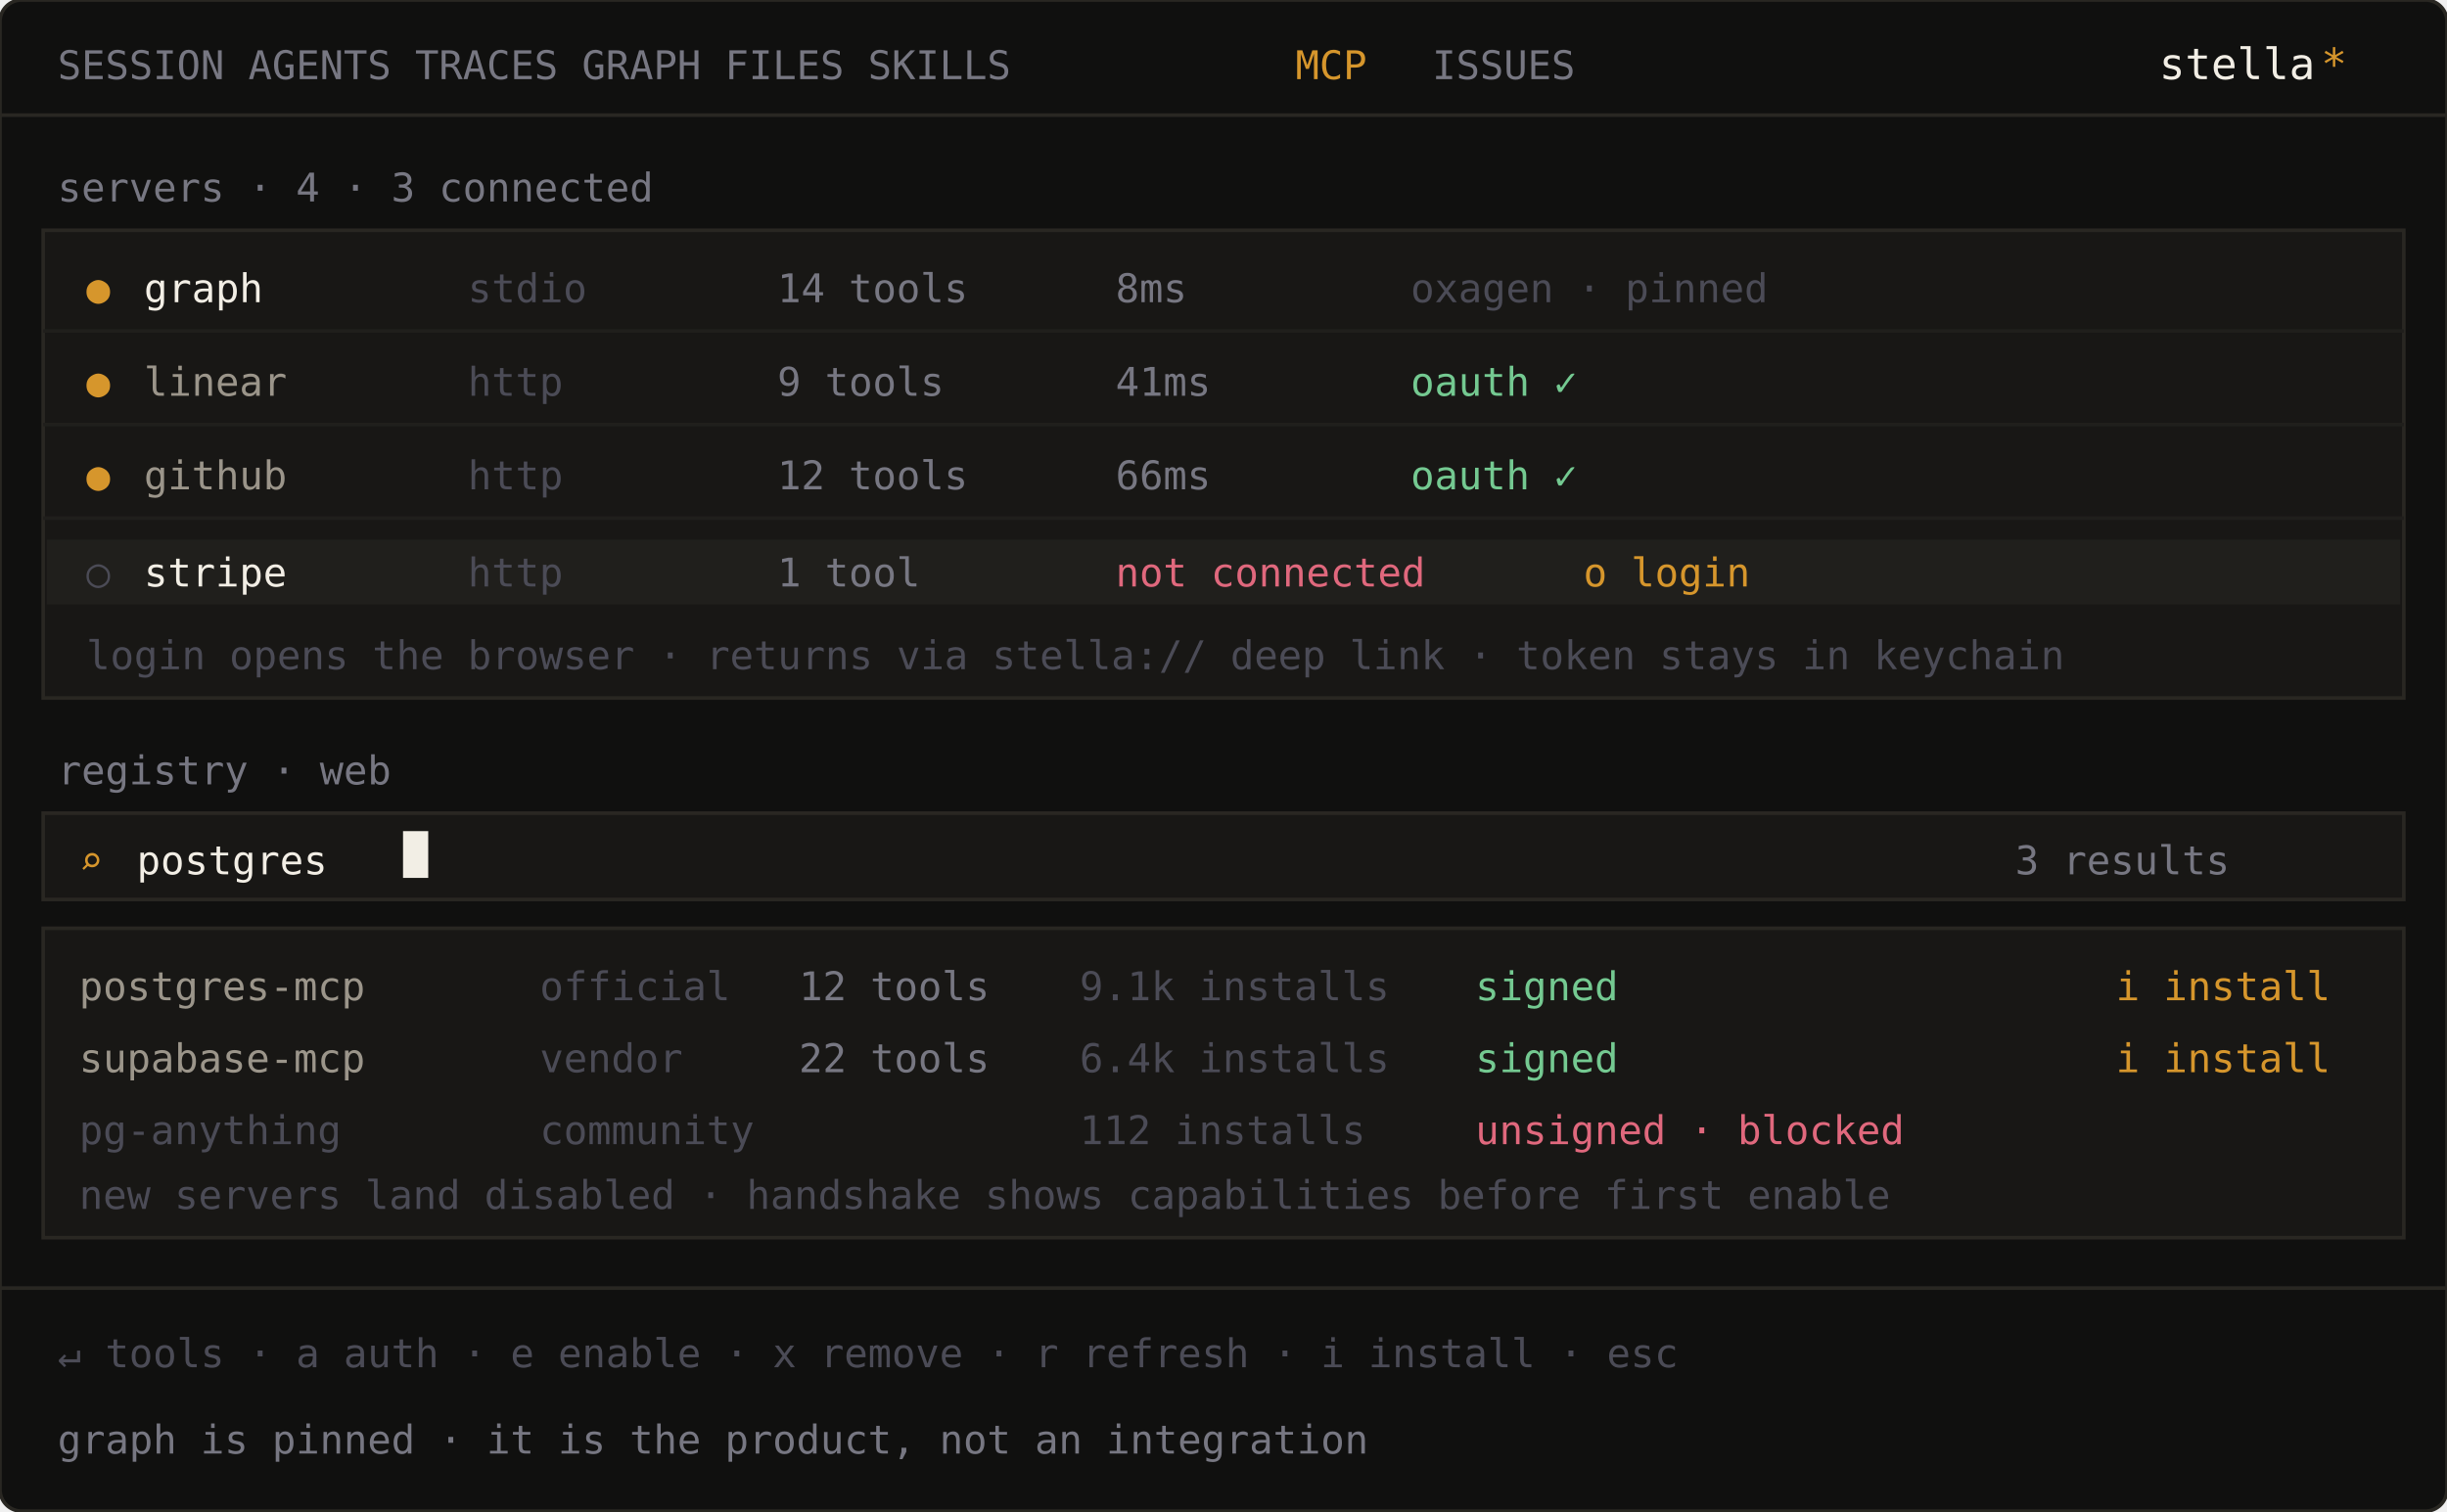
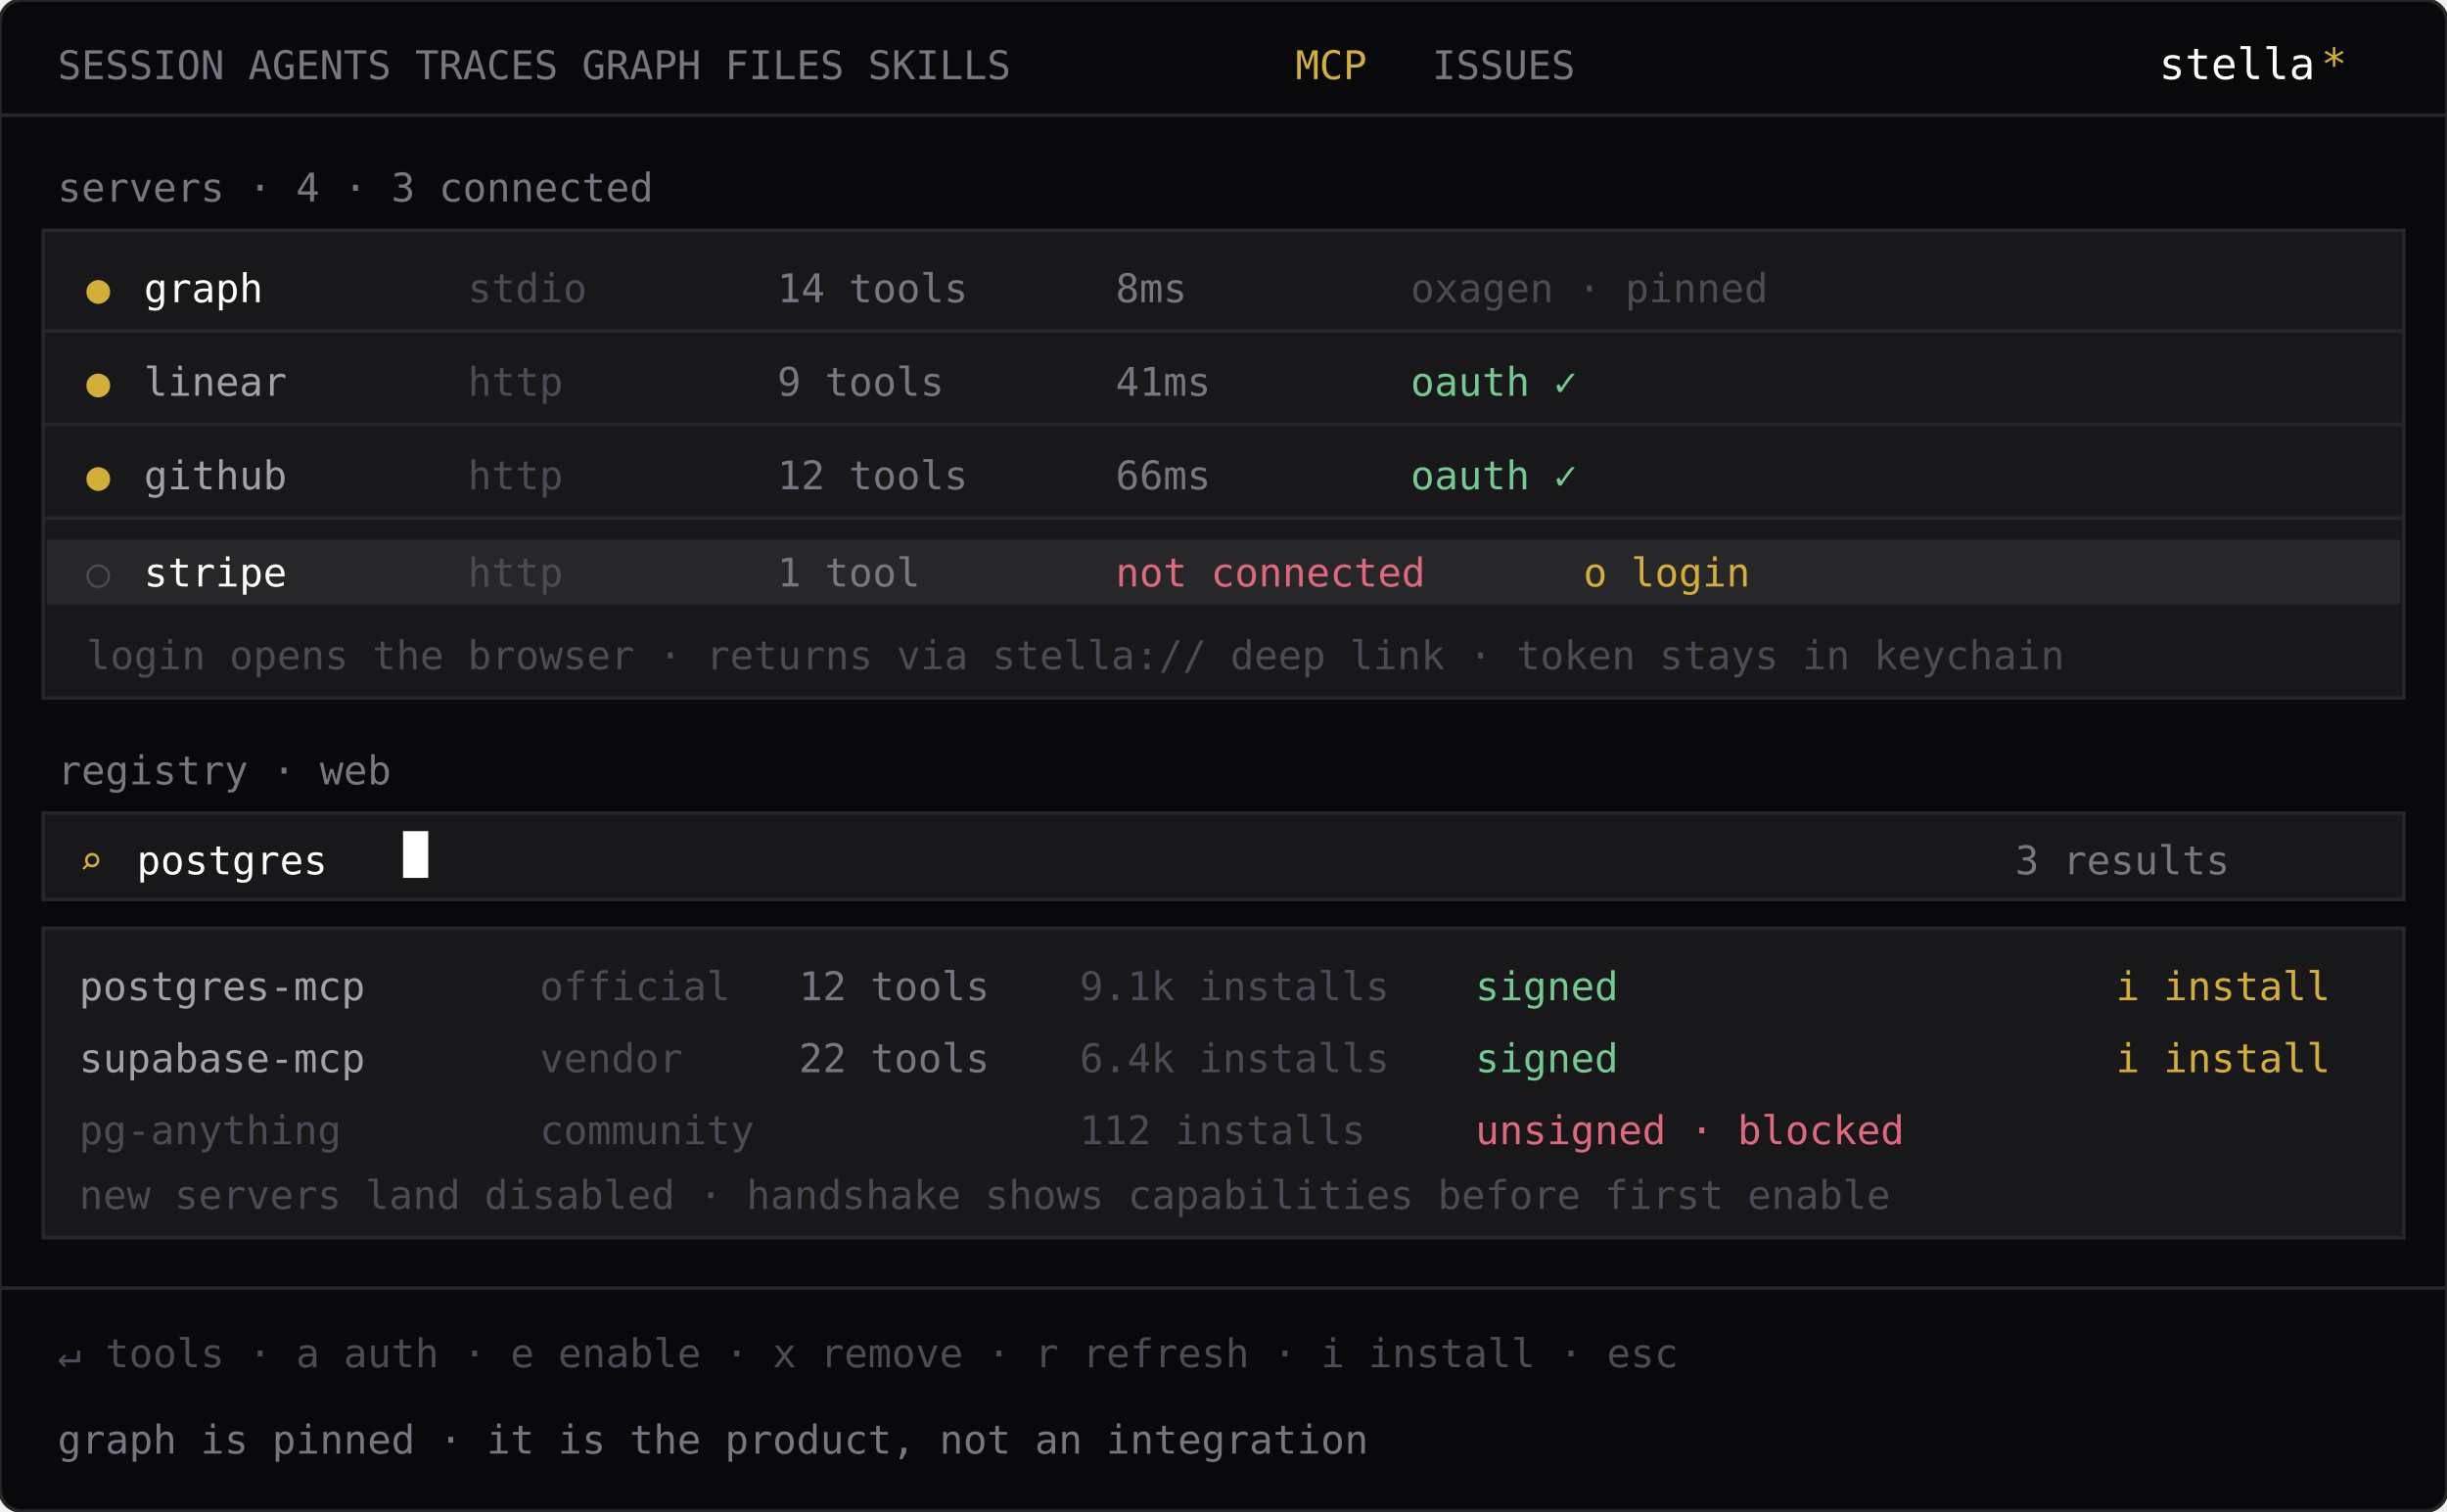
<svg xmlns="http://www.w3.org/2000/svg" viewBox="0 0 680 420" width="680" height="420" font-family="DejaVu Sans Mono, JetBrains Mono, monospace">
-   <rect x="0" y="0" width="680" height="420" rx="6" fill="#10100F" stroke="#292722" stroke-width="1" />
+   <rect x="0" y="0" width="680" height="420" rx="6" fill="#09090B" stroke="#27272A" stroke-width="1" />
  <text x="16" y="22" font-size="11" fill="#777782">SESSION  AGENTS  TRACES  GRAPH  FILES  SKILLS</text>
-   <text x="360" y="22" font-size="11" fill="#D6962C" font-weight="500">MCP</text>
+   <text x="360" y="22" font-size="11" fill="#D4AF37" font-weight="500">MCP</text>
  <text x="398" y="22" font-size="11" fill="#777782">ISSUES</text>
-   <text x="600" y="22" font-size="12" fill="#F2EEE5" font-weight="500">stella</text>
-   <text x="645" y="22" font-size="12" fill="#D6962C" font-weight="500">*</text>
-   <line x1="0" y1="32" x2="680" y2="32" stroke="#292722" stroke-width="1" />
+   <text x="600" y="22" font-size="12" fill="#FFFFFF" font-weight="500">stella</text>
+   <text x="645" y="22" font-size="12" fill="#D4AF37" font-weight="500">*</text>
+   <line x1="0" y1="32" x2="680" y2="32" stroke="#27272A" stroke-width="1" />
  <text x="16" y="56" font-size="11" fill="#777782">servers · 4 · 3 connected</text>
-   <rect x="12" y="64" width="656" height="130" fill="#181715" stroke="#292722" stroke-width="1" />
-   <text x="24" y="84" font-size="11" fill="#D6962C">●</text>
-   <text x="40" y="84" font-size="11" fill="#F2EEE5">graph</text>
+   <rect x="12" y="64" width="656" height="130" fill="#18181B" stroke="#27272A" stroke-width="1" />
+   <text x="24" y="84" font-size="11" fill="#D4AF37">●</text>
+   <text x="40" y="84" font-size="11" fill="#FFFFFF">graph</text>
  <text x="130" y="84" font-size="11" fill="#4B4B56">stdio</text>
  <text x="216" y="84" font-size="11" fill="#777782">14 tools</text>
  <text x="310" y="84" font-size="11" fill="#777782">8ms</text>
  <text x="392" y="84" font-size="11" fill="#4B4B56">oxagen · pinned</text>
-   <line x1="12" y1="92" x2="668" y2="92" stroke="#201F1C" stroke-width="1" />
-   <text x="24" y="110" font-size="11" fill="#D6962C">●</text>
-   <text x="40" y="110" font-size="11" fill="#9B958A">linear</text>
+   <line x1="12" y1="92" x2="668" y2="92" stroke="#27272A" stroke-width="1" />
+   <text x="24" y="110" font-size="11" fill="#D4AF37">●</text>
+   <text x="40" y="110" font-size="11" fill="#A1A1AA">linear</text>
  <text x="130" y="110" font-size="11" fill="#4B4B56">http</text>
  <text x="216" y="110" font-size="11" fill="#777782">9 tools</text>
  <text x="310" y="110" font-size="11" fill="#777782">41ms</text>
  <text x="392" y="110" font-size="11" fill="#74C991">oauth ✓</text>
-   <line x1="12" y1="118" x2="668" y2="118" stroke="#201F1C" stroke-width="1" />
-   <text x="24" y="136" font-size="11" fill="#D6962C">●</text>
-   <text x="40" y="136" font-size="11" fill="#9B958A">github</text>
+   <line x1="12" y1="118" x2="668" y2="118" stroke="#27272A" stroke-width="1" />
+   <text x="24" y="136" font-size="11" fill="#D4AF37">●</text>
+   <text x="40" y="136" font-size="11" fill="#A1A1AA">github</text>
  <text x="130" y="136" font-size="11" fill="#4B4B56">http</text>
  <text x="216" y="136" font-size="11" fill="#777782">12 tools</text>
  <text x="310" y="136" font-size="11" fill="#777782">66ms</text>
  <text x="392" y="136" font-size="11" fill="#74C991">oauth ✓</text>
-   <line x1="12" y1="144" x2="668" y2="144" stroke="#201F1C" stroke-width="1" />
-   <rect x="13" y="150" width="654" height="18" fill="#201F1C" />
+   <line x1="12" y1="144" x2="668" y2="144" stroke="#27272A" stroke-width="1" />
+   <rect x="13" y="150" width="654" height="18" fill="#27272A" />
  <text x="24" y="163" font-size="11" fill="#4B4B56">○</text>
-   <text x="40" y="163" font-size="11" fill="#F2EEE5">stripe</text>
+   <text x="40" y="163" font-size="11" fill="#FFFFFF">stripe</text>
  <text x="130" y="163" font-size="11" fill="#4B4B56">http</text>
  <text x="216" y="163" font-size="11" fill="#777782">1 tool</text>
  <text x="310" y="163" font-size="11" fill="#E0687D">not connected</text>
-   <text x="440" y="163" font-size="11" fill="#D6962C">o login</text>
+   <text x="440" y="163" font-size="11" fill="#D4AF37">o login</text>
  <text x="24" y="186" font-size="11" fill="#4B4B56">login opens the browser · returns via stella:// deep link · token stays in keychain</text>
  <text x="16" y="218" font-size="11" fill="#777782">registry · web</text>
-   <rect x="12" y="226" width="656" height="24" fill="#181715" stroke="#292722" stroke-width="1" />
-   <text x="22" y="243" font-size="11" fill="#D6962C">⌕</text>
-   <text x="38" y="243" font-size="11" fill="#F2EEE5">postgres</text>
-   <rect x="112" y="231" width="7" height="13" fill="#F2EEE5" />
+   <rect x="12" y="226" width="656" height="24" fill="#18181B" stroke="#27272A" stroke-width="1" />
+   <text x="22" y="243" font-size="11" fill="#D4AF37">⌕</text>
+   <text x="38" y="243" font-size="11" fill="#FFFFFF">postgres</text>
+   <rect x="112" y="231" width="7" height="13" fill="#FFFFFF" />
  <text x="560" y="243" font-size="11" fill="#777782">3 results</text>
-   <rect x="12" y="258" width="656" height="86" fill="#181715" stroke="#292722" stroke-width="1" />
-   <text x="22" y="278" font-size="11" fill="#9B958A">postgres-mcp</text>
+   <rect x="12" y="258" width="656" height="86" fill="#18181B" stroke="#27272A" stroke-width="1" />
+   <text x="22" y="278" font-size="11" fill="#A1A1AA">postgres-mcp</text>
  <text x="150" y="278" font-size="11" fill="#4B4B56">official</text>
  <text x="222" y="278" font-size="11" fill="#777782">12 tools</text>
  <text x="300" y="278" font-size="11" fill="#4B4B56">9.1k installs</text>
  <text x="410" y="278" font-size="11" fill="#74C991">signed</text>
-   <text x="588" y="278" font-size="11" fill="#D6962C">i install</text>
-   <text x="22" y="298" font-size="11" fill="#9B958A">supabase-mcp</text>
+   <text x="588" y="278" font-size="11" fill="#D4AF37">i install</text>
+   <text x="22" y="298" font-size="11" fill="#A1A1AA">supabase-mcp</text>
  <text x="150" y="298" font-size="11" fill="#4B4B56">vendor</text>
  <text x="222" y="298" font-size="11" fill="#777782">22 tools</text>
  <text x="300" y="298" font-size="11" fill="#4B4B56">6.4k installs</text>
  <text x="410" y="298" font-size="11" fill="#74C991">signed</text>
-   <text x="588" y="298" font-size="11" fill="#D6962C">i install</text>
+   <text x="588" y="298" font-size="11" fill="#D4AF37">i install</text>
  <text x="22" y="318" font-size="11" fill="#4B4B56">pg-anything</text>
  <text x="150" y="318" font-size="11" fill="#4B4B56">community</text>
  <text x="300" y="318" font-size="11" fill="#4B4B56">112 installs</text>
  <text x="410" y="318" font-size="11" fill="#E0687D">unsigned · blocked</text>
  <text x="22" y="336" font-size="11" fill="#4B4B56">new servers land disabled · handshake shows capabilities before first enable</text>
-   <line x1="0" y1="358" x2="680" y2="358" stroke="#292722" stroke-width="1" />
+   <line x1="0" y1="358" x2="680" y2="358" stroke="#27272A" stroke-width="1" />
  <text x="16" y="380" font-size="11" fill="#4B4B56">↵ tools · a auth · e enable · x remove · r refresh · i install · esc</text>
  <text x="16" y="404" font-size="11" fill="#777782">graph is pinned · it is the product, not an integration</text>
</svg>
